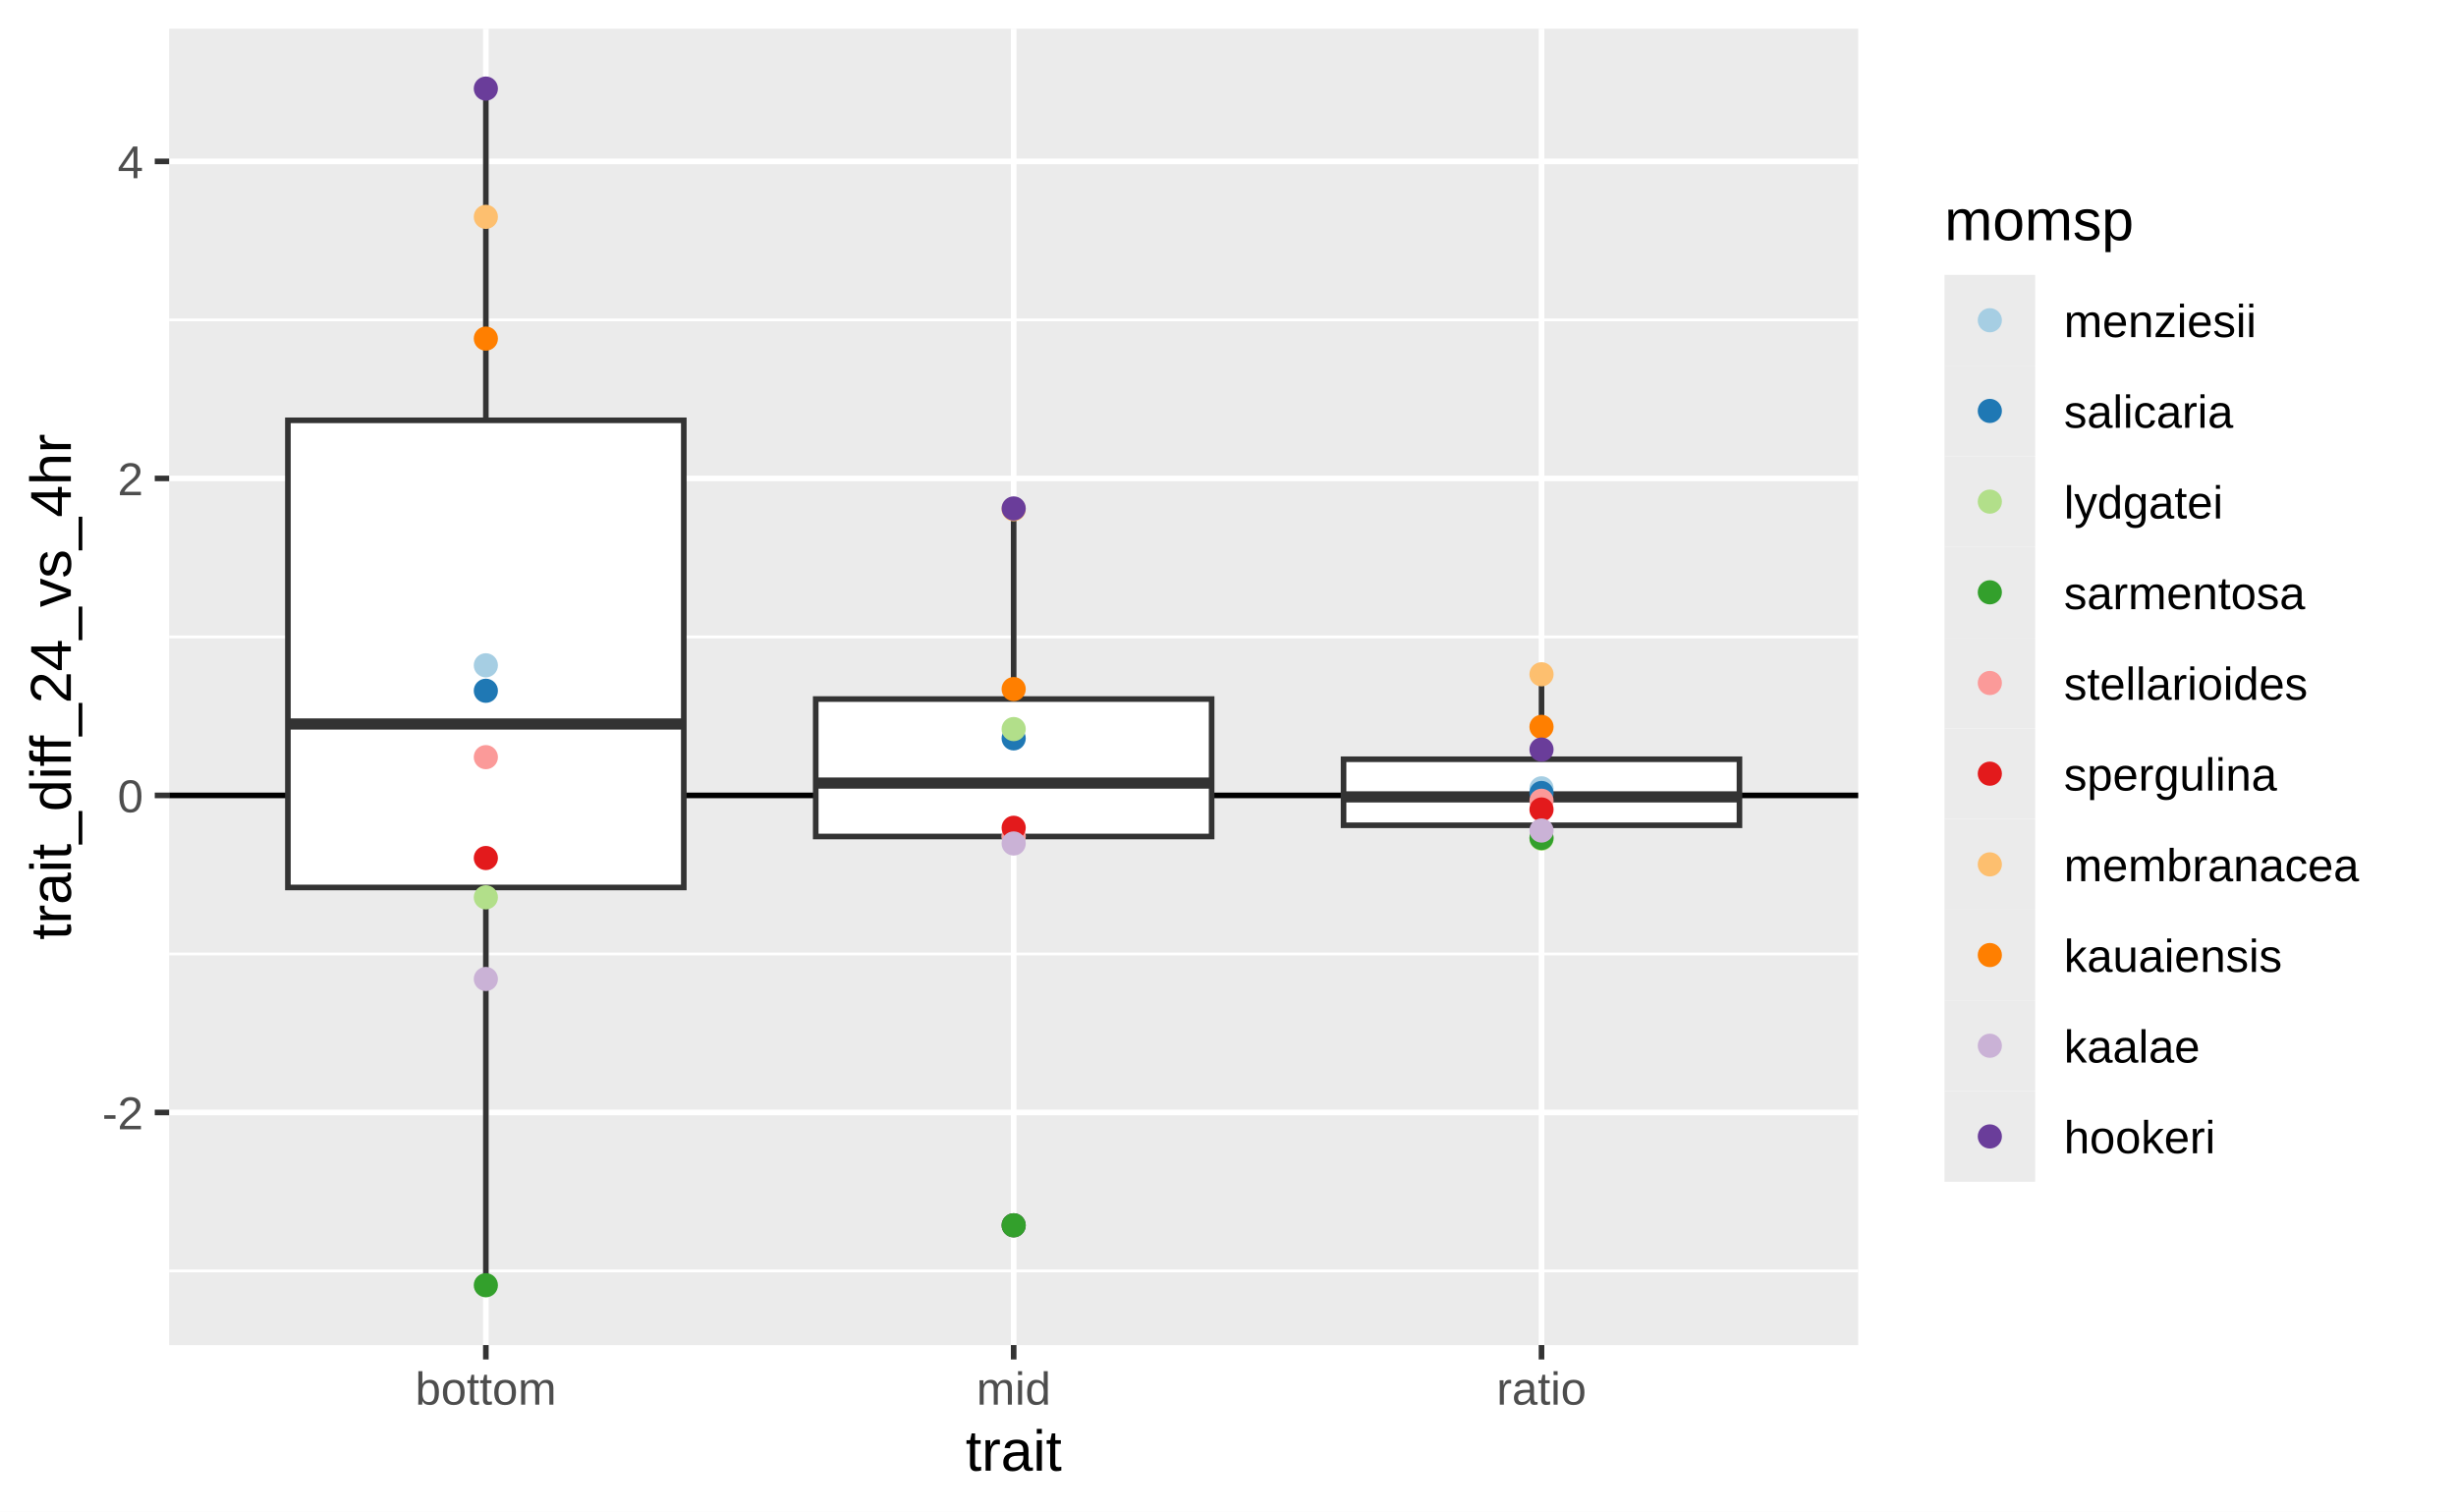
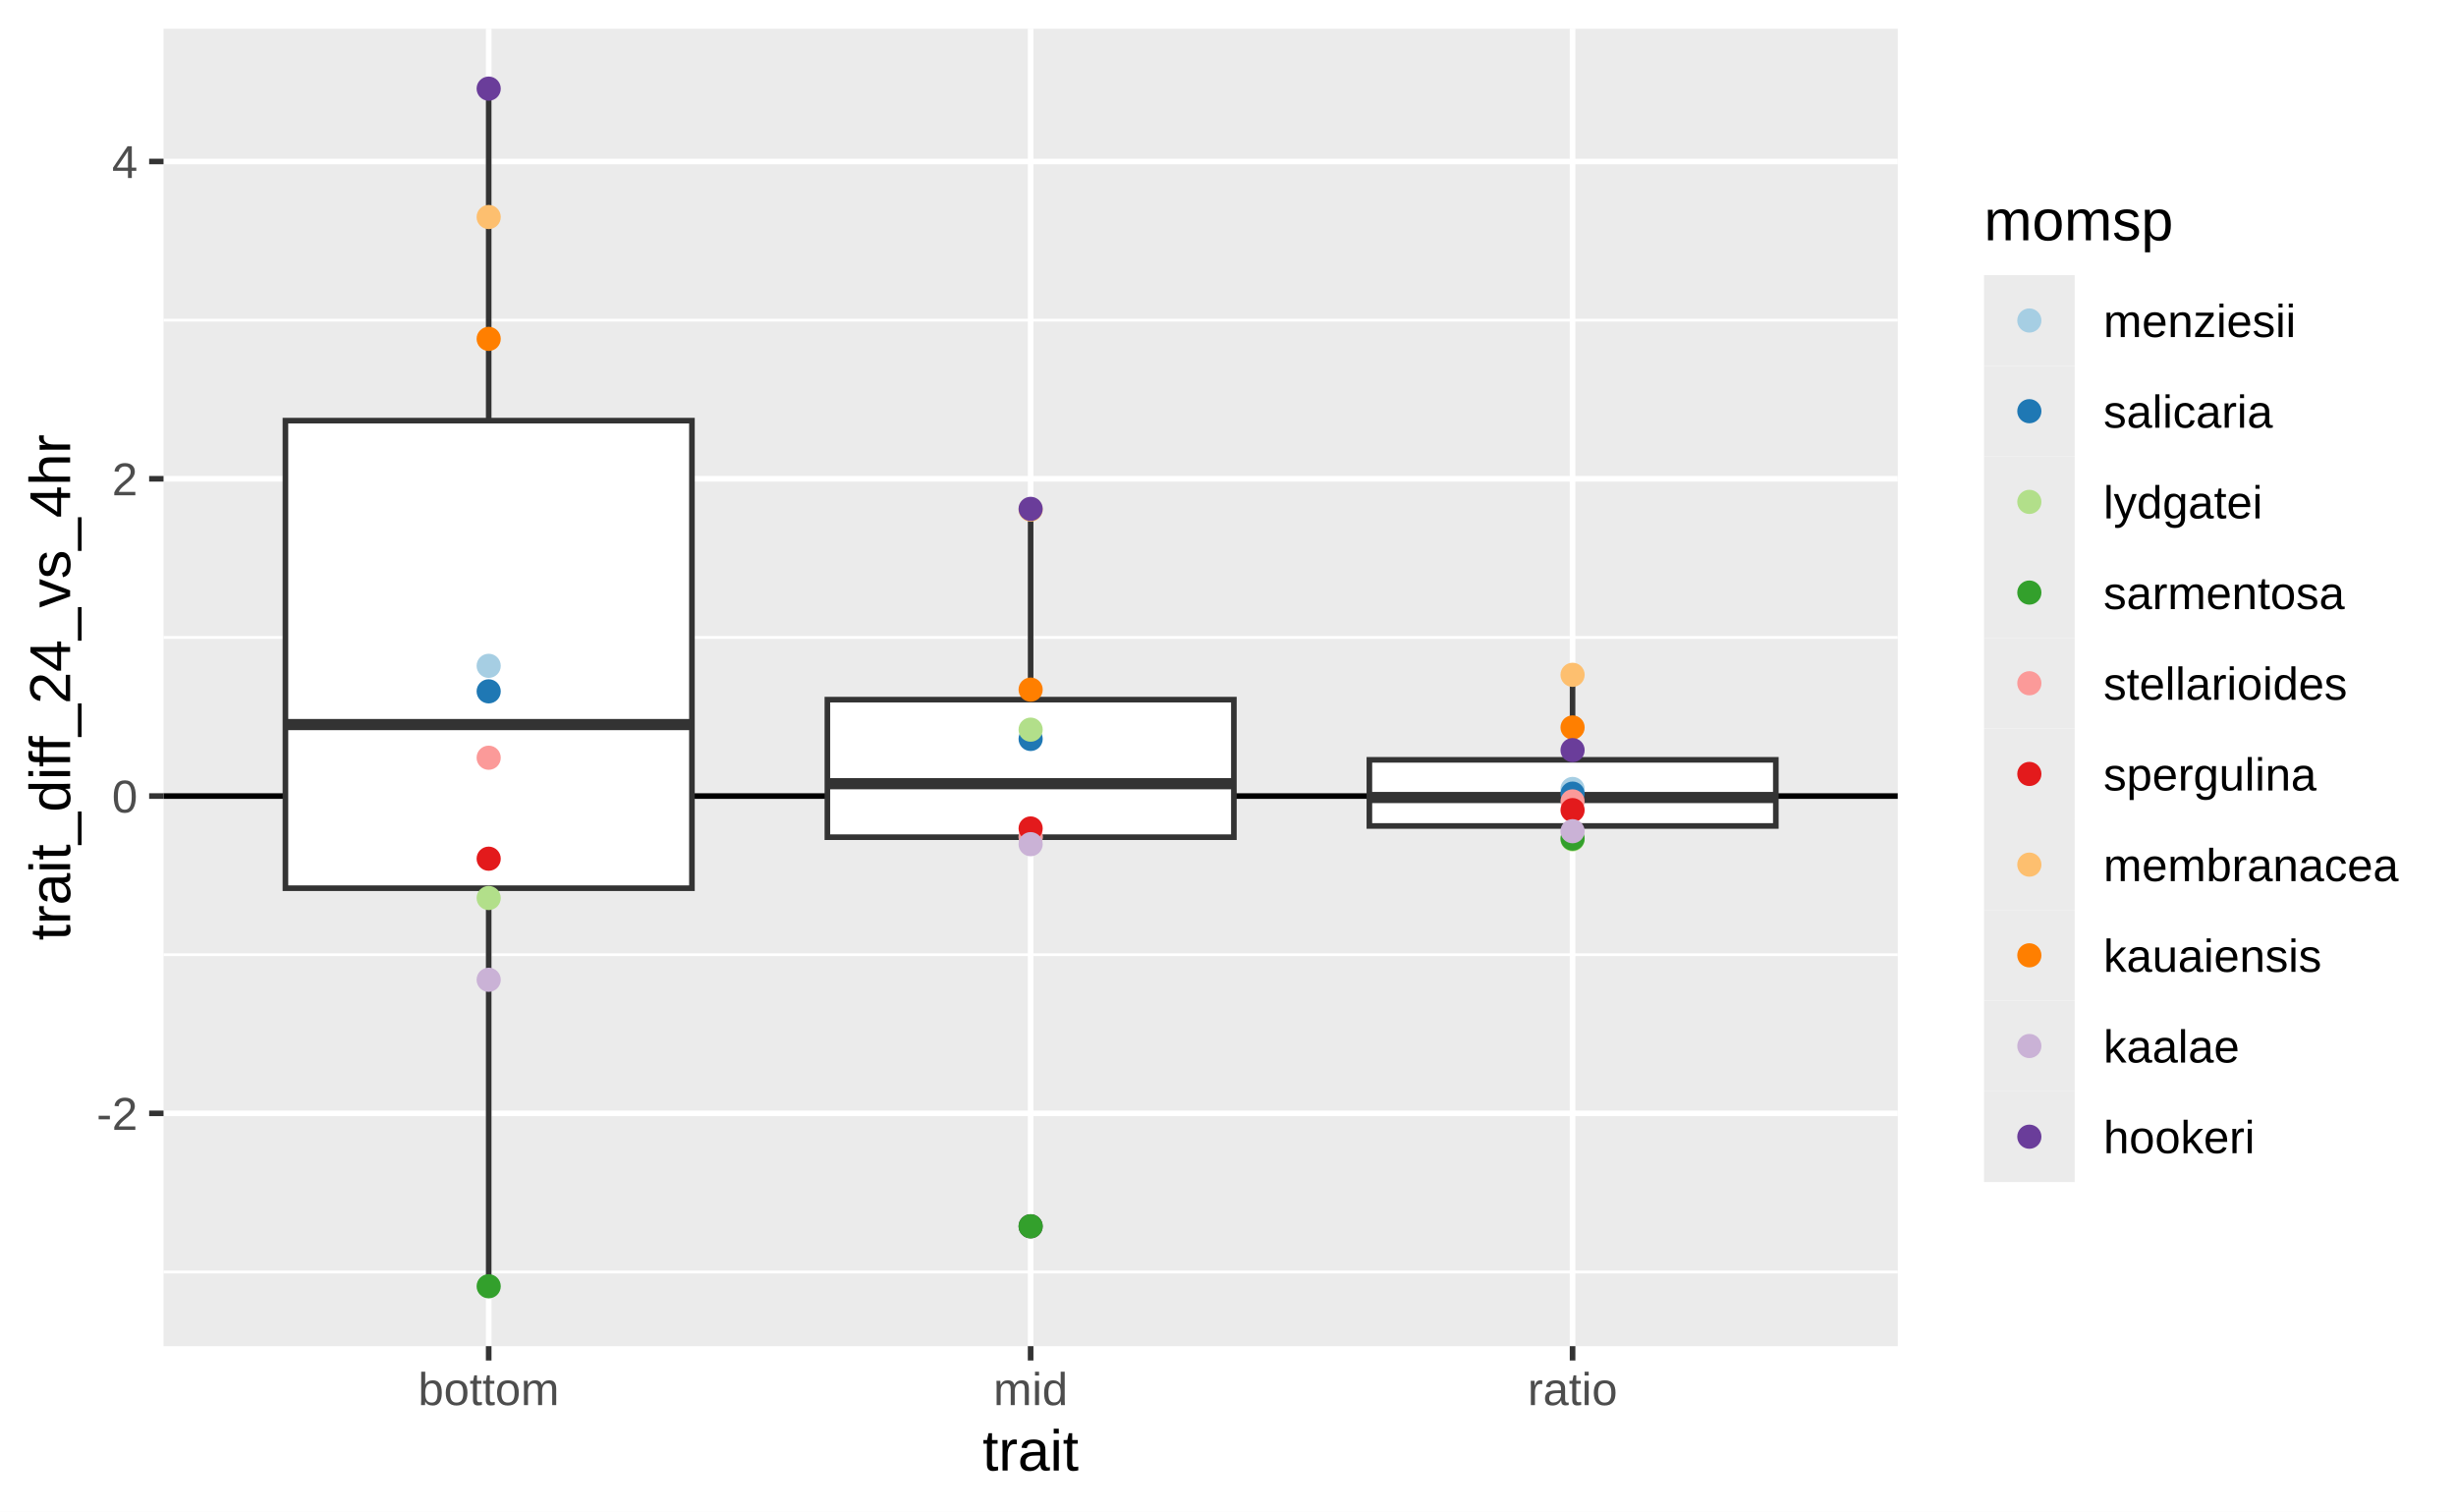
- <svg xmlns="http://www.w3.org/2000/svg" class="svglite" width="468.00pt" height="288.00pt" viewBox="0 0 468.00 288.00">
-   <defs>
-     <style type="text/css">
+ <svg xmlns="http://www.w3.org/2000/svg" width="468.00pt" height="288.00pt" viewBox="0 0 468.00 288.00">
+   <g class="svglite">
+     <defs>
+       <style type="text/css">
    .svglite line, .svglite polyline, .svglite polygon, .svglite path, .svglite rect, .svglite circle {
      fill: none;
      stroke: #000000;
      stroke-linecap: round;
      stroke-linejoin: round;
      stroke-miterlimit: 10.00;
    }
    .svglite text {
      white-space: pre;
    }
+     .svglite g.glyphgroup path {
+       fill: inherit;
+       stroke: none;
+     }
  </style>
-   </defs>
-   <rect width="100%" height="100%" style="stroke: none; fill: #FFFFFF;" />
-   <defs>
-     <clipPath id="cpMC4wMHw0NjguMDB8MC4wMHwyODguMDA=">
-       <rect x="0.00" y="0.00" width="468.00" height="288.00" />
-     </clipPath>
-   </defs>
-   <g clip-path="url(#cpMC4wMHw0NjguMDB8MC4wMHwyODguMDA=)">
-     <rect x="0.00" y="0.00" width="468.00" height="288.00" style="stroke-width: 1.07; stroke: #FFFFFF; fill: #FFFFFF;" />
-   </g>
-   <defs>
-     <clipPath id="cpMzIuMjN8MzU0LjA5fDUuNDh8MjU2LjI5">
-       <rect x="32.23" y="5.48" width="321.86" height="250.82" />
-     </clipPath>
-   </defs>
-   <g clip-path="url(#cpMzIuMjN8MzU0LjA5fDUuNDh8MjU2LjI5)">
-     <rect x="32.23" y="5.48" width="321.86" height="250.82" style="stroke-width: 1.07; stroke: none; fill: #EBEBEB;" />
-     <polyline points="32.23,242.17 354.09,242.17 " style="stroke-width: 0.53; stroke: #FFFFFF; stroke-linecap: butt;" />
-     <polyline points="32.23,181.77 354.09,181.77 " style="stroke-width: 0.53; stroke: #FFFFFF; stroke-linecap: butt;" />
-     <polyline points="32.23,121.36 354.09,121.36 " style="stroke-width: 0.53; stroke: #FFFFFF; stroke-linecap: butt;" />
-     <polyline points="32.23,60.95 354.09,60.95 " style="stroke-width: 0.53; stroke: #FFFFFF; stroke-linecap: butt;" />
-     <polyline points="32.23,211.97 354.09,211.97 " style="stroke-width: 1.07; stroke: #FFFFFF; stroke-linecap: butt;" />
-     <polyline points="32.23,151.56 354.09,151.56 " style="stroke-width: 1.07; stroke: #FFFFFF; stroke-linecap: butt;" />
-     <polyline points="32.23,91.16 354.09,91.16 " style="stroke-width: 1.07; stroke: #FFFFFF; stroke-linecap: butt;" />
-     <polyline points="32.23,30.75 354.09,30.75 " style="stroke-width: 1.07; stroke: #FFFFFF; stroke-linecap: butt;" />
-     <polyline points="92.58,256.29 92.58,5.48 " style="stroke-width: 1.07; stroke: #FFFFFF; stroke-linecap: butt;" />
-     <polyline points="193.16,256.29 193.16,5.48 " style="stroke-width: 1.07; stroke: #FFFFFF; stroke-linecap: butt;" />
-     <polyline points="293.74,256.29 293.74,5.48 " style="stroke-width: 1.07; stroke: #FFFFFF; stroke-linecap: butt;" />
-     <line x1="32.23" y1="151.56" x2="354.09" y2="151.56" style="stroke-width: 1.07; stroke-linecap: butt;" />
-     <line x1="92.58" y1="80.09" x2="92.58" y2="16.88" style="stroke-width: 1.07; stroke: #333333; stroke-linecap: butt;" />
-     <line x1="92.58" y1="169.10" x2="92.58" y2="244.89" style="stroke-width: 1.07; stroke: #333333; stroke-linecap: butt;" />
-     <polygon points="54.86,80.09 54.86,169.10 130.30,169.10 130.30,80.09 54.86,80.09 " style="stroke-width: 1.07; stroke: #333333; stroke-linecap: butt; stroke-linejoin: miter; fill: #FFFFFF;" />
-     <line x1="54.86" y1="137.95" x2="130.30" y2="137.95" style="stroke-width: 2.13; stroke: #333333; stroke-linecap: butt; stroke-linejoin: miter;" />
-     <circle cx="193.16" cy="233.47" r="1.95" style="stroke-width: 0.71; stroke: #333333; fill: #333333;" />
-     <line x1="193.16" y1="133.20" x2="193.16" y2="96.88" style="stroke-width: 1.07; stroke: #333333; stroke-linecap: butt;" />
-     <line x1="193.16" y1="159.39" x2="193.16" y2="160.72" style="stroke-width: 1.07; stroke: #333333; stroke-linecap: butt;" />
-     <polygon points="155.44,133.20 155.44,159.39 230.88,159.39 230.88,133.20 155.44,133.20 " style="stroke-width: 1.07; stroke: #333333; stroke-linecap: butt; stroke-linejoin: miter; fill: #FFFFFF;" />
-     <line x1="155.44" y1="149.21" x2="230.88" y2="149.21" style="stroke-width: 2.13; stroke: #333333; stroke-linecap: butt; stroke-linejoin: miter;" />
-     <line x1="293.74" y1="144.67" x2="293.74" y2="128.48" style="stroke-width: 1.07; stroke: #333333; stroke-linecap: butt;" />
-     <line x1="293.74" y1="157.25" x2="293.74" y2="159.81" style="stroke-width: 1.07; stroke: #333333; stroke-linecap: butt;" />
-     <polygon points="256.02,144.67 256.02,157.25 331.46,157.25 331.46,144.67 256.02,144.67 " style="stroke-width: 1.07; stroke: #333333; stroke-linecap: butt; stroke-linejoin: miter; fill: #FFFFFF;" />
-     <line x1="256.02" y1="151.84" x2="331.46" y2="151.84" style="stroke-width: 2.13; stroke: #333333; stroke-linecap: butt; stroke-linejoin: miter;" />
-     <circle cx="92.58" cy="126.77" r="1.95" style="stroke-width: 0.71; stroke: #A6CEE3; fill: #A6CEE3;" />
-     <circle cx="92.58" cy="131.62" r="1.95" style="stroke-width: 0.71; stroke: #1F78B4; fill: #1F78B4;" />
-     <circle cx="193.16" cy="159.42" r="1.95" style="stroke-width: 0.71; stroke: #A6CEE3; fill: #A6CEE3;" />
-     <circle cx="193.16" cy="140.69" r="1.95" style="stroke-width: 0.71; stroke: #1F78B4; fill: #1F78B4;" />
-     <circle cx="293.74" cy="150.21" r="1.95" style="stroke-width: 0.71; stroke: #A6CEE3; fill: #A6CEE3;" />
-     <circle cx="293.74" cy="151.10" r="1.95" style="stroke-width: 0.71; stroke: #1F78B4; fill: #1F78B4;" />
-     <circle cx="92.58" cy="170.98" r="1.95" style="stroke-width: 0.71; stroke: #B2DF8A; fill: #B2DF8A;" />
-     <circle cx="92.58" cy="244.89" r="1.95" style="stroke-width: 0.71; stroke: #33A02C; fill: #33A02C;" />
-     <circle cx="193.16" cy="138.92" r="1.95" style="stroke-width: 0.71; stroke: #B2DF8A; fill: #B2DF8A;" />
-     <circle cx="193.16" cy="233.47" r="1.95" style="stroke-width: 0.71; stroke: #33A02C; fill: #33A02C;" />
-     <circle cx="293.74" cy="159.81" r="1.95" style="stroke-width: 0.71; stroke: #B2DF8A; fill: #B2DF8A;" />
-     <circle cx="293.74" cy="159.66" r="1.95" style="stroke-width: 0.71; stroke: #33A02C; fill: #33A02C;" />
-     <circle cx="92.58" cy="144.27" r="1.95" style="stroke-width: 0.71; stroke: #FB9A99; fill: #FB9A99;" />
-     <circle cx="92.58" cy="163.49" r="1.95" style="stroke-width: 0.71; stroke: #E31A1C; fill: #E31A1C;" />
-     <circle cx="193.16" cy="159.29" r="1.95" style="stroke-width: 0.71; stroke: #FB9A99; fill: #FB9A99;" />
-     <circle cx="193.16" cy="157.73" r="1.95" style="stroke-width: 0.71; stroke: #E31A1C; fill: #E31A1C;" />
-     <circle cx="293.74" cy="152.58" r="1.95" style="stroke-width: 0.71; stroke: #FB9A99; fill: #FB9A99;" />
-     <circle cx="293.74" cy="154.24" r="1.95" style="stroke-width: 0.71; stroke: #E31A1C; fill: #E31A1C;" />
-     <circle cx="92.58" cy="41.32" r="1.95" style="stroke-width: 0.71; stroke: #FDBF6F; fill: #FDBF6F;" />
-     <circle cx="92.58" cy="64.52" r="1.95" style="stroke-width: 0.71; stroke: #FF7F00; fill: #FF7F00;" />
-     <circle cx="193.16" cy="97.03" r="1.95" style="stroke-width: 0.71; stroke: #FDBF6F; fill: #FDBF6F;" />
-     <circle cx="193.16" cy="131.30" r="1.95" style="stroke-width: 0.71; stroke: #FF7F00; fill: #FF7F00;" />
-     <circle cx="293.74" cy="128.48" r="1.95" style="stroke-width: 0.71; stroke: #FDBF6F; fill: #FDBF6F;" />
-     <circle cx="293.74" cy="138.50" r="1.95" style="stroke-width: 0.71; stroke: #FF7F00; fill: #FF7F00;" />
-     <circle cx="92.58" cy="186.54" r="1.95" style="stroke-width: 0.71; stroke: #CAB2D6; fill: #CAB2D6;" />
-     <circle cx="92.58" cy="16.88" r="1.95" style="stroke-width: 0.71; stroke: #6A3D9A; fill: #6A3D9A;" />
-     <circle cx="193.16" cy="160.72" r="1.95" style="stroke-width: 0.71; stroke: #CAB2D6; fill: #CAB2D6;" />
-     <circle cx="193.16" cy="96.88" r="1.95" style="stroke-width: 0.71; stroke: #6A3D9A; fill: #6A3D9A;" />
-     <circle cx="293.74" cy="158.25" r="1.95" style="stroke-width: 0.71; stroke: #CAB2D6; fill: #CAB2D6;" />
-     <circle cx="293.74" cy="142.82" r="1.95" style="stroke-width: 0.71; stroke: #6A3D9A; fill: #6A3D9A;" />
-   </g>
-   <g clip-path="url(#cpMC4wMHw0NjguMDB8MC4wMHwyODguMDA=)">
-     <text x="27.30" y="215.18" text-anchor="end" style="font-size: 8.80px;fill: #4D4D4D; font-family: &quot;Arial&quot;;">-2</text>
-     <text x="27.30" y="154.77" text-anchor="end" style="font-size: 8.80px;fill: #4D4D4D; font-family: &quot;Arial&quot;;">0</text>
-     <text x="27.30" y="94.36" text-anchor="end" style="font-size: 8.80px;fill: #4D4D4D; font-family: &quot;Arial&quot;;">2</text>
-     <text x="27.30" y="33.96" text-anchor="end" style="font-size: 8.80px;fill: #4D4D4D; font-family: &quot;Arial&quot;;">4</text>
-     <polyline points="29.49,211.97 32.23,211.97 " style="stroke-width: 1.07; stroke: #333333; stroke-linecap: butt;" />
-     <polyline points="29.49,151.56 32.23,151.56 " style="stroke-width: 1.07; stroke: #333333; stroke-linecap: butt;" />
-     <polyline points="29.49,91.16 32.23,91.16 " style="stroke-width: 1.07; stroke: #333333; stroke-linecap: butt;" />
-     <polyline points="29.49,30.75 32.23,30.75 " style="stroke-width: 1.07; stroke: #333333; stroke-linecap: butt;" />
-     <polyline points="92.58,259.03 92.58,256.29 " style="stroke-width: 1.07; stroke: #333333; stroke-linecap: butt;" />
-     <polyline points="193.16,259.03 193.16,256.29 " style="stroke-width: 1.07; stroke: #333333; stroke-linecap: butt;" />
-     <polyline points="293.74,259.03 293.74,256.29 " style="stroke-width: 1.07; stroke: #333333; stroke-linecap: butt;" />
-     <text x="92.58" y="267.64" text-anchor="middle" style="font-size: 8.80px;fill: #4D4D4D; font-family: &quot;Arial&quot;;">bottom</text>
-     <text x="193.16" y="267.64" text-anchor="middle" style="font-size: 8.80px;fill: #4D4D4D; font-family: &quot;Arial&quot;;">mid</text>
-     <text x="293.74" y="267.64" text-anchor="middle" style="font-size: 8.80px;fill: #4D4D4D; font-family: &quot;Arial&quot;;">ratio</text>
-     <text x="193.16" y="280.23" text-anchor="middle" style="font-size: 11.00px; font-family: &quot;Arial&quot;;">trait</text>
-     <text transform="translate(13.50,130.89) rotate(-90)" text-anchor="middle" style="font-size: 11.00px; font-family: &quot;Arial&quot;;">trait_diff_24_vs_4hr</text>
-     <rect x="365.05" y="31.11" width="97.47" height="199.55" style="stroke-width: 1.07; stroke: none; fill: #FFFFFF;" />
-     <text x="370.53" y="45.76" style="font-size: 11.00px; font-family: &quot;Arial&quot;;">momsp</text>
-     <rect x="370.53" y="52.38" width="17.28" height="17.28" style="stroke-width: 1.07; stroke: none; fill: #EBEBEB;" />
-     <circle cx="379.17" cy="61.02" r="1.95" style="stroke-width: 0.71; stroke: #A6CEE3; fill: #A6CEE3;" />
-     <rect x="370.53" y="69.66" width="17.28" height="17.28" style="stroke-width: 1.07; stroke: none; fill: #EBEBEB;" />
-     <circle cx="379.17" cy="78.30" r="1.95" style="stroke-width: 0.71; stroke: #1F78B4; fill: #1F78B4;" />
-     <rect x="370.53" y="86.94" width="17.28" height="17.28" style="stroke-width: 1.07; stroke: none; fill: #EBEBEB;" />
-     <circle cx="379.17" cy="95.58" r="1.95" style="stroke-width: 0.71; stroke: #B2DF8A; fill: #B2DF8A;" />
-     <rect x="370.53" y="104.22" width="17.28" height="17.28" style="stroke-width: 1.07; stroke: none; fill: #EBEBEB;" />
-     <circle cx="379.17" cy="112.86" r="1.95" style="stroke-width: 0.71; stroke: #33A02C; fill: #33A02C;" />
-     <rect x="370.53" y="121.50" width="17.28" height="17.28" style="stroke-width: 1.07; stroke: none; fill: #EBEBEB;" />
-     <circle cx="379.17" cy="130.14" r="1.95" style="stroke-width: 0.71; stroke: #FB9A99; fill: #FB9A99;" />
-     <rect x="370.53" y="138.78" width="17.28" height="17.28" style="stroke-width: 1.07; stroke: none; fill: #EBEBEB;" />
-     <circle cx="379.17" cy="147.42" r="1.95" style="stroke-width: 0.71; stroke: #E31A1C; fill: #E31A1C;" />
-     <rect x="370.53" y="156.06" width="17.28" height="17.28" style="stroke-width: 1.07; stroke: none; fill: #EBEBEB;" />
-     <circle cx="379.17" cy="164.70" r="1.95" style="stroke-width: 0.71; stroke: #FDBF6F; fill: #FDBF6F;" />
-     <rect x="370.53" y="173.34" width="17.28" height="17.28" style="stroke-width: 1.07; stroke: none; fill: #EBEBEB;" />
-     <circle cx="379.17" cy="181.98" r="1.95" style="stroke-width: 0.71; stroke: #FF7F00; fill: #FF7F00;" />
-     <rect x="370.53" y="190.62" width="17.28" height="17.28" style="stroke-width: 1.07; stroke: none; fill: #EBEBEB;" />
-     <circle cx="379.17" cy="199.26" r="1.95" style="stroke-width: 0.71; stroke: #CAB2D6; fill: #CAB2D6;" />
-     <rect x="370.53" y="207.90" width="17.28" height="17.28" style="stroke-width: 1.07; stroke: none; fill: #EBEBEB;" />
-     <circle cx="379.17" cy="216.54" r="1.95" style="stroke-width: 0.71; stroke: #6A3D9A; fill: #6A3D9A;" />
-     <text x="393.29" y="64.23" style="font-size: 8.80px; font-family: &quot;Arial&quot;;">menziesii</text>
-     <text x="393.29" y="81.51" style="font-size: 8.80px; font-family: &quot;Arial&quot;;">salicaria</text>
-     <text x="393.29" y="98.79" style="font-size: 8.80px; font-family: &quot;Arial&quot;;">lydgatei</text>
-     <text x="393.29" y="116.07" style="font-size: 8.80px; font-family: &quot;Arial&quot;;">sarmentosa</text>
-     <text x="393.29" y="133.35" style="font-size: 8.80px; font-family: &quot;Arial&quot;;">stellarioides</text>
-     <text x="393.29" y="150.63" style="font-size: 8.80px; font-family: &quot;Arial&quot;;">spergulina</text>
-     <text x="393.29" y="167.91" style="font-size: 8.80px; font-family: &quot;Arial&quot;;">membranacea</text>
-     <text x="393.29" y="185.19" style="font-size: 8.80px; font-family: &quot;Arial&quot;;">kauaiensis</text>
-     <text x="393.29" y="202.47" style="font-size: 8.80px; font-family: &quot;Arial&quot;;">kaalae</text>
-     <text x="393.29" y="219.75" style="font-size: 8.80px; font-family: &quot;Arial&quot;;">hookeri</text>
+     </defs>
+     <rect width="100%" height="100%" style="stroke: none; fill: #FFFFFF;" />
+     <defs>
+       <clipPath id="cpMC4wMHw0NjguMDB8MC4wMHwyODguMDA=">
+         <rect x="0.00" y="0.00" width="468.00" height="288.00" />
+       </clipPath>
+     </defs>
+     <g clip-path="url(#cpMC4wMHw0NjguMDB8MC4wMHwyODguMDA=)">
+       <rect x="0.00" y="0.00" width="468.00" height="288.00" style="stroke-width: 1.07; stroke: #FFFFFF; fill: #FFFFFF;" />
+     </g>
+     <defs>
+       <clipPath id="cpMzEuMTZ8MzYxLjYyfDUuNDh8MjU2LjUw">
+         <rect x="31.16" y="5.48" width="330.47" height="251.02" />
+       </clipPath>
+     </defs>
+     <g clip-path="url(#cpMzEuMTZ8MzYxLjYyfDUuNDh8MjU2LjUw)">
+       <rect x="31.16" y="5.48" width="330.47" height="251.02" style="stroke-width: 1.07; stroke: none; fill: #EBEBEB;" />
+       <polyline points="31.16,242.37 361.62,242.37 " style="stroke-width: 0.53; stroke: #FFFFFF; stroke-linecap: butt;" />
+       <polyline points="31.16,181.91 361.62,181.91 " style="stroke-width: 0.53; stroke: #FFFFFF; stroke-linecap: butt;" />
+       <polyline points="31.16,121.46 361.62,121.46 " style="stroke-width: 0.53; stroke: #FFFFFF; stroke-linecap: butt;" />
+       <polyline points="31.16,61.00 361.62,61.00 " style="stroke-width: 0.53; stroke: #FFFFFF; stroke-linecap: butt;" />
+       <polyline points="31.16,212.14 361.62,212.14 " style="stroke-width: 1.07; stroke: #FFFFFF; stroke-linecap: butt;" />
+       <polyline points="31.16,151.68 361.62,151.68 " style="stroke-width: 1.07; stroke: #FFFFFF; stroke-linecap: butt;" />
+       <polyline points="31.16,91.23 361.62,91.23 " style="stroke-width: 1.07; stroke: #FFFFFF; stroke-linecap: butt;" />
+       <polyline points="31.16,30.77 361.62,30.77 " style="stroke-width: 1.07; stroke: #FFFFFF; stroke-linecap: butt;" />
+       <polyline points="93.12,256.50 93.12,5.48 " style="stroke-width: 1.07; stroke: #FFFFFF; stroke-linecap: butt;" />
+       <polyline points="196.39,256.50 196.39,5.48 " style="stroke-width: 1.07; stroke: #FFFFFF; stroke-linecap: butt;" />
+       <polyline points="299.66,256.50 299.66,5.48 " style="stroke-width: 1.07; stroke: #FFFFFF; stroke-linecap: butt;" />
+       <line x1="31.16" y1="151.68" x2="361.62" y2="151.68" style="stroke-width: 1.07; stroke-linecap: butt;" />
+       <line x1="93.12" y1="80.15" x2="93.12" y2="16.89" style="stroke-width: 1.07; stroke: #333333; stroke-linecap: butt;" />
+       <line x1="93.12" y1="169.24" x2="93.12" y2="245.09" style="stroke-width: 1.07; stroke: #333333; stroke-linecap: butt;" />
+       <polygon points="54.39,80.15 54.39,169.24 131.85,169.24 131.85,80.15 54.39,80.15 " style="stroke-width: 1.07; stroke: #333333; stroke-linecap: butt; stroke-linejoin: miter; fill: #FFFFFF;" />
+       <line x1="54.39" y1="138.06" x2="131.85" y2="138.06" style="stroke-width: 2.13; stroke: #333333; stroke-linecap: butt; stroke-linejoin: miter;" />
+       <circle cx="196.39" cy="233.66" r="1.95" style="stroke-width: 0.71; stroke: #333333; fill: #333333;" />
+       <line x1="196.39" y1="133.31" x2="196.39" y2="96.96" style="stroke-width: 1.07; stroke: #333333; stroke-linecap: butt;" />
+       <line x1="196.39" y1="159.52" x2="196.39" y2="160.85" style="stroke-width: 1.07; stroke: #333333; stroke-linecap: butt;" />
+       <polygon points="157.66,133.31 157.66,159.52 235.12,159.52 235.12,133.31 157.66,133.31 " style="stroke-width: 1.07; stroke: #333333; stroke-linecap: butt; stroke-linejoin: miter; fill: #FFFFFF;" />
+       <line x1="157.66" y1="149.33" x2="235.12" y2="149.33" style="stroke-width: 2.13; stroke: #333333; stroke-linecap: butt; stroke-linejoin: miter;" />
+       <line x1="299.66" y1="144.78" x2="299.66" y2="128.58" style="stroke-width: 1.07; stroke: #333333; stroke-linecap: butt;" />
+       <line x1="299.66" y1="157.38" x2="299.66" y2="159.94" style="stroke-width: 1.07; stroke: #333333; stroke-linecap: butt;" />
+       <polygon points="260.94,144.78 260.94,157.38 338.39,157.38 338.39,144.78 260.94,144.78 " style="stroke-width: 1.07; stroke: #333333; stroke-linecap: butt; stroke-linejoin: miter; fill: #FFFFFF;" />
+       <line x1="260.94" y1="151.96" x2="338.39" y2="151.96" style="stroke-width: 2.13; stroke: #333333; stroke-linecap: butt; stroke-linejoin: miter;" />
+       <circle cx="93.12" cy="126.87" r="1.95" style="stroke-width: 0.71; stroke: #A6CEE3; fill: #A6CEE3;" />
+       <circle cx="93.12" cy="131.73" r="1.95" style="stroke-width: 0.71; stroke: #1F78B4; fill: #1F78B4;" />
+       <circle cx="196.39" cy="159.55" r="1.95" style="stroke-width: 0.71; stroke: #A6CEE3; fill: #A6CEE3;" />
+       <circle cx="196.39" cy="140.80" r="1.95" style="stroke-width: 0.71; stroke: #1F78B4; fill: #1F78B4;" />
+       <circle cx="299.66" cy="150.33" r="1.95" style="stroke-width: 0.71; stroke: #A6CEE3; fill: #A6CEE3;" />
+       <circle cx="299.66" cy="151.22" r="1.95" style="stroke-width: 0.71; stroke: #1F78B4; fill: #1F78B4;" />
+       <circle cx="93.12" cy="171.11" r="1.95" style="stroke-width: 0.71; stroke: #B2DF8A; fill: #B2DF8A;" />
+       <circle cx="93.12" cy="245.09" r="1.95" style="stroke-width: 0.71; stroke: #33A02C; fill: #33A02C;" />
+       <circle cx="196.39" cy="139.03" r="1.95" style="stroke-width: 0.71; stroke: #B2DF8A; fill: #B2DF8A;" />
+       <circle cx="196.39" cy="233.66" r="1.95" style="stroke-width: 0.71; stroke: #33A02C; fill: #33A02C;" />
+       <circle cx="299.66" cy="159.94" r="1.95" style="stroke-width: 0.71; stroke: #B2DF8A; fill: #B2DF8A;" />
+       <circle cx="299.66" cy="159.79" r="1.95" style="stroke-width: 0.71; stroke: #33A02C; fill: #33A02C;" />
+       <circle cx="93.12" cy="144.38" r="1.95" style="stroke-width: 0.71; stroke: #FB9A99; fill: #FB9A99;" />
+       <circle cx="93.12" cy="163.62" r="1.95" style="stroke-width: 0.71; stroke: #E31A1C; fill: #E31A1C;" />
+       <circle cx="196.39" cy="159.42" r="1.95" style="stroke-width: 0.71; stroke: #FB9A99; fill: #FB9A99;" />
+       <circle cx="196.39" cy="157.86" r="1.95" style="stroke-width: 0.71; stroke: #E31A1C; fill: #E31A1C;" />
+       <circle cx="299.66" cy="152.70" r="1.95" style="stroke-width: 0.71; stroke: #FB9A99; fill: #FB9A99;" />
+       <circle cx="299.66" cy="154.36" r="1.95" style="stroke-width: 0.71; stroke: #E31A1C; fill: #E31A1C;" />
+       <circle cx="93.12" cy="41.35" r="1.95" style="stroke-width: 0.71; stroke: #FDBF6F; fill: #FDBF6F;" />
+       <circle cx="93.12" cy="64.57" r="1.95" style="stroke-width: 0.71; stroke: #FF7F00; fill: #FF7F00;" />
+       <circle cx="196.39" cy="97.10" r="1.95" style="stroke-width: 0.71; stroke: #FDBF6F; fill: #FDBF6F;" />
+       <circle cx="196.39" cy="131.40" r="1.95" style="stroke-width: 0.71; stroke: #FF7F00; fill: #FF7F00;" />
+       <circle cx="299.66" cy="128.58" r="1.95" style="stroke-width: 0.71; stroke: #FDBF6F; fill: #FDBF6F;" />
+       <circle cx="299.66" cy="138.61" r="1.95" style="stroke-width: 0.71; stroke: #FF7F00; fill: #FF7F00;" />
+       <circle cx="93.12" cy="186.69" r="1.95" style="stroke-width: 0.71; stroke: #CAB2D6; fill: #CAB2D6;" />
+       <circle cx="93.12" cy="16.89" r="1.95" style="stroke-width: 0.71; stroke: #6A3D9A; fill: #6A3D9A;" />
+       <circle cx="196.39" cy="160.85" r="1.95" style="stroke-width: 0.71; stroke: #CAB2D6; fill: #CAB2D6;" />
+       <circle cx="196.39" cy="96.96" r="1.95" style="stroke-width: 0.71; stroke: #6A3D9A; fill: #6A3D9A;" />
+       <circle cx="299.66" cy="158.38" r="1.95" style="stroke-width: 0.71; stroke: #CAB2D6; fill: #CAB2D6;" />
+       <circle cx="299.66" cy="142.93" r="1.95" style="stroke-width: 0.71; stroke: #6A3D9A; fill: #6A3D9A;" />
+     </g>
+     <g clip-path="url(#cpMC4wMHw0NjguMDB8MC4wMHwyODguMDA=)">
+       <text x="26.23" y="215.29" text-anchor="end" style="font-size: 8.80px;fill: #4D4D4D; font-family: &quot;Arial&quot;;">-2</text>
+       <text x="26.23" y="154.83" text-anchor="end" style="font-size: 8.80px;fill: #4D4D4D; font-family: &quot;Arial&quot;;">0</text>
+       <text x="26.23" y="94.38" text-anchor="end" style="font-size: 8.80px;fill: #4D4D4D; font-family: &quot;Arial&quot;;">2</text>
+       <text x="26.23" y="33.92" text-anchor="end" style="font-size: 8.80px;fill: #4D4D4D; font-family: &quot;Arial&quot;;">4</text>
+       <polyline points="28.42,212.14 31.16,212.14 " style="stroke-width: 1.07; stroke: #333333; stroke-linecap: butt;" />
+       <polyline points="28.42,151.68 31.16,151.68 " style="stroke-width: 1.07; stroke: #333333; stroke-linecap: butt;" />
+       <polyline points="28.42,91.23 31.16,91.23 " style="stroke-width: 1.07; stroke: #333333; stroke-linecap: butt;" />
+       <polyline points="28.42,30.77 31.16,30.77 " style="stroke-width: 1.07; stroke: #333333; stroke-linecap: butt;" />
+       <polyline points="93.12,259.24 93.12,256.50 " style="stroke-width: 1.07; stroke: #333333; stroke-linecap: butt;" />
+       <polyline points="196.39,259.24 196.39,256.50 " style="stroke-width: 1.07; stroke: #333333; stroke-linecap: butt;" />
+       <polyline points="299.66,259.24 299.66,256.50 " style="stroke-width: 1.07; stroke: #333333; stroke-linecap: butt;" />
+       <text x="93.12" y="267.74" text-anchor="middle" style="font-size: 8.80px;fill: #4D4D4D; font-family: &quot;Arial&quot;;">bottom</text>
+       <text x="196.39" y="267.74" text-anchor="middle" style="font-size: 8.80px;fill: #4D4D4D; font-family: &quot;Arial&quot;;">mid</text>
+       <text x="299.66" y="267.74" text-anchor="middle" style="font-size: 8.80px;fill: #4D4D4D; font-family: &quot;Arial&quot;;">ratio</text>
+       <text x="196.39" y="280.20" text-anchor="middle" style="font-size: 11.00px; font-family: &quot;Arial&quot;;">trait</text>
+       <text transform="translate(13.36,130.99) rotate(-90)" text-anchor="middle" style="font-size: 11.00px; font-family: &quot;Arial&quot;;">trait_diff_24_vs_4hr</text>
+       <rect x="372.58" y="31.27" width="89.94" height="199.43" style="stroke-width: 1.07; stroke: none; fill: #FFFFFF;" />
+       <text x="378.06" y="45.79" style="font-size: 11.00px; font-family: &quot;Arial&quot;;">momsp</text>
+       <rect x="378.06" y="52.43" width="17.28" height="17.28" style="stroke-width: 1.07; stroke: none; fill: #EBEBEB;" />
+       <circle cx="386.70" cy="61.07" r="1.95" style="stroke-width: 0.71; stroke: #A6CEE3; fill: #A6CEE3;" />
+       <rect x="378.06" y="69.71" width="17.28" height="17.28" style="stroke-width: 1.07; stroke: none; fill: #EBEBEB;" />
+       <circle cx="386.70" cy="78.35" r="1.95" style="stroke-width: 0.71; stroke: #1F78B4; fill: #1F78B4;" />
+       <rect x="378.06" y="86.99" width="17.28" height="17.28" style="stroke-width: 1.07; stroke: none; fill: #EBEBEB;" />
+       <circle cx="386.70" cy="95.63" r="1.95" style="stroke-width: 0.71; stroke: #B2DF8A; fill: #B2DF8A;" />
+       <rect x="378.06" y="104.27" width="17.28" height="17.28" style="stroke-width: 1.07; stroke: none; fill: #EBEBEB;" />
+       <circle cx="386.70" cy="112.91" r="1.95" style="stroke-width: 0.71; stroke: #33A02C; fill: #33A02C;" />
+       <rect x="378.06" y="121.55" width="17.28" height="17.28" style="stroke-width: 1.07; stroke: none; fill: #EBEBEB;" />
+       <circle cx="386.70" cy="130.19" r="1.95" style="stroke-width: 0.71; stroke: #FB9A99; fill: #FB9A99;" />
+       <rect x="378.06" y="138.83" width="17.28" height="17.28" style="stroke-width: 1.07; stroke: none; fill: #EBEBEB;" />
+       <circle cx="386.70" cy="147.47" r="1.95" style="stroke-width: 0.71; stroke: #E31A1C; fill: #E31A1C;" />
+       <rect x="378.06" y="156.11" width="17.28" height="17.28" style="stroke-width: 1.07; stroke: none; fill: #EBEBEB;" />
+       <circle cx="386.70" cy="164.75" r="1.95" style="stroke-width: 0.71; stroke: #FDBF6F; fill: #FDBF6F;" />
+       <rect x="378.06" y="173.39" width="17.28" height="17.28" style="stroke-width: 1.07; stroke: none; fill: #EBEBEB;" />
+       <circle cx="386.70" cy="182.03" r="1.95" style="stroke-width: 0.71; stroke: #FF7F00; fill: #FF7F00;" />
+       <rect x="378.06" y="190.67" width="17.28" height="17.28" style="stroke-width: 1.07; stroke: none; fill: #EBEBEB;" />
+       <circle cx="386.70" cy="199.31" r="1.95" style="stroke-width: 0.71; stroke: #CAB2D6; fill: #CAB2D6;" />
+       <rect x="378.06" y="207.95" width="17.28" height="17.28" style="stroke-width: 1.07; stroke: none; fill: #EBEBEB;" />
+       <circle cx="386.70" cy="216.59" r="1.95" style="stroke-width: 0.71; stroke: #6A3D9A; fill: #6A3D9A;" />
+       <text x="400.82" y="64.22" style="font-size: 8.80px; font-family: &quot;Arial&quot;;">menziesii</text>
+       <text x="400.82" y="81.50" style="font-size: 8.80px; font-family: &quot;Arial&quot;;">salicaria</text>
+       <text x="400.82" y="98.78" style="font-size: 8.80px; font-family: &quot;Arial&quot;;">lydgatei</text>
+       <text x="400.82" y="116.06" style="font-size: 8.80px; font-family: &quot;Arial&quot;;">sarmentosa</text>
+       <text x="400.82" y="133.34" style="font-size: 8.80px; font-family: &quot;Arial&quot;;">stellarioides</text>
+       <text x="400.82" y="150.62" style="font-size: 8.80px; font-family: &quot;Arial&quot;;">spergulina</text>
+       <text x="400.82" y="167.90" style="font-size: 8.80px; font-family: &quot;Arial&quot;;">membranacea</text>
+       <text x="400.82" y="185.18" style="font-size: 8.80px; font-family: &quot;Arial&quot;;">kauaiensis</text>
+       <text x="400.82" y="202.46" style="font-size: 8.80px; font-family: &quot;Arial&quot;;">kaalae</text>
+       <text x="400.82" y="219.74" style="font-size: 8.80px; font-family: &quot;Arial&quot;;">hookeri</text>
+     </g>
  </g>
</svg>
